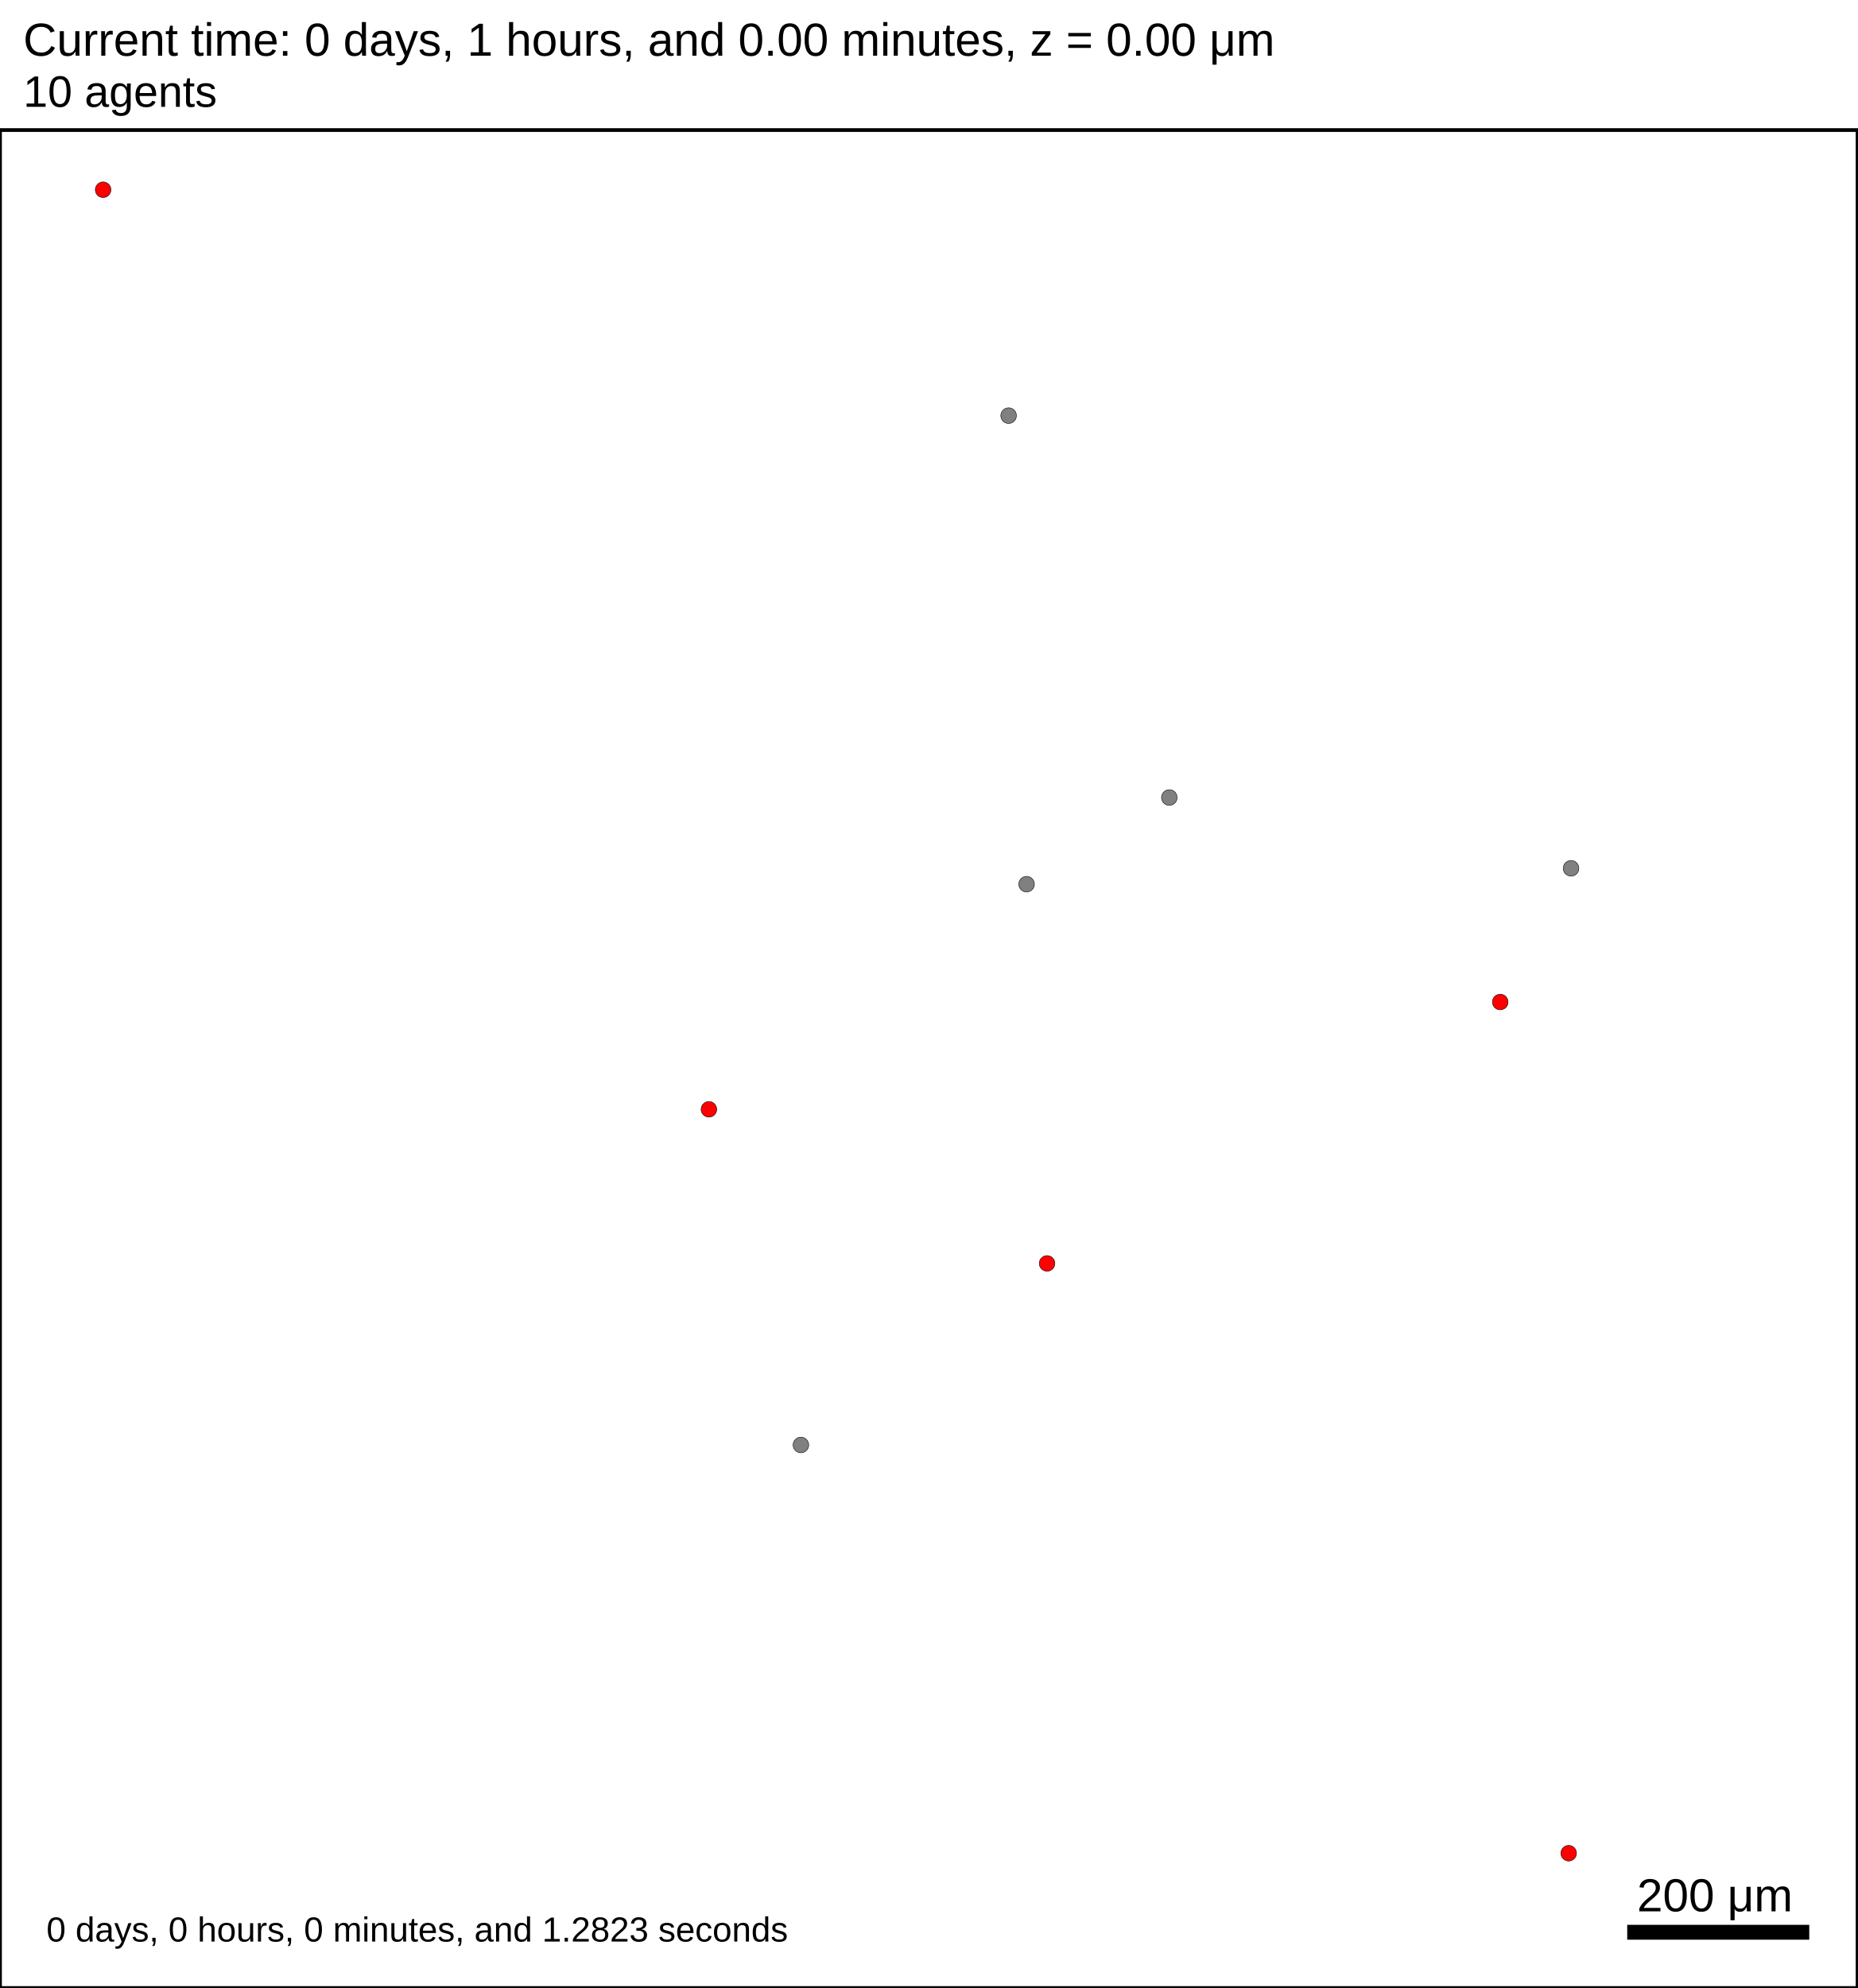
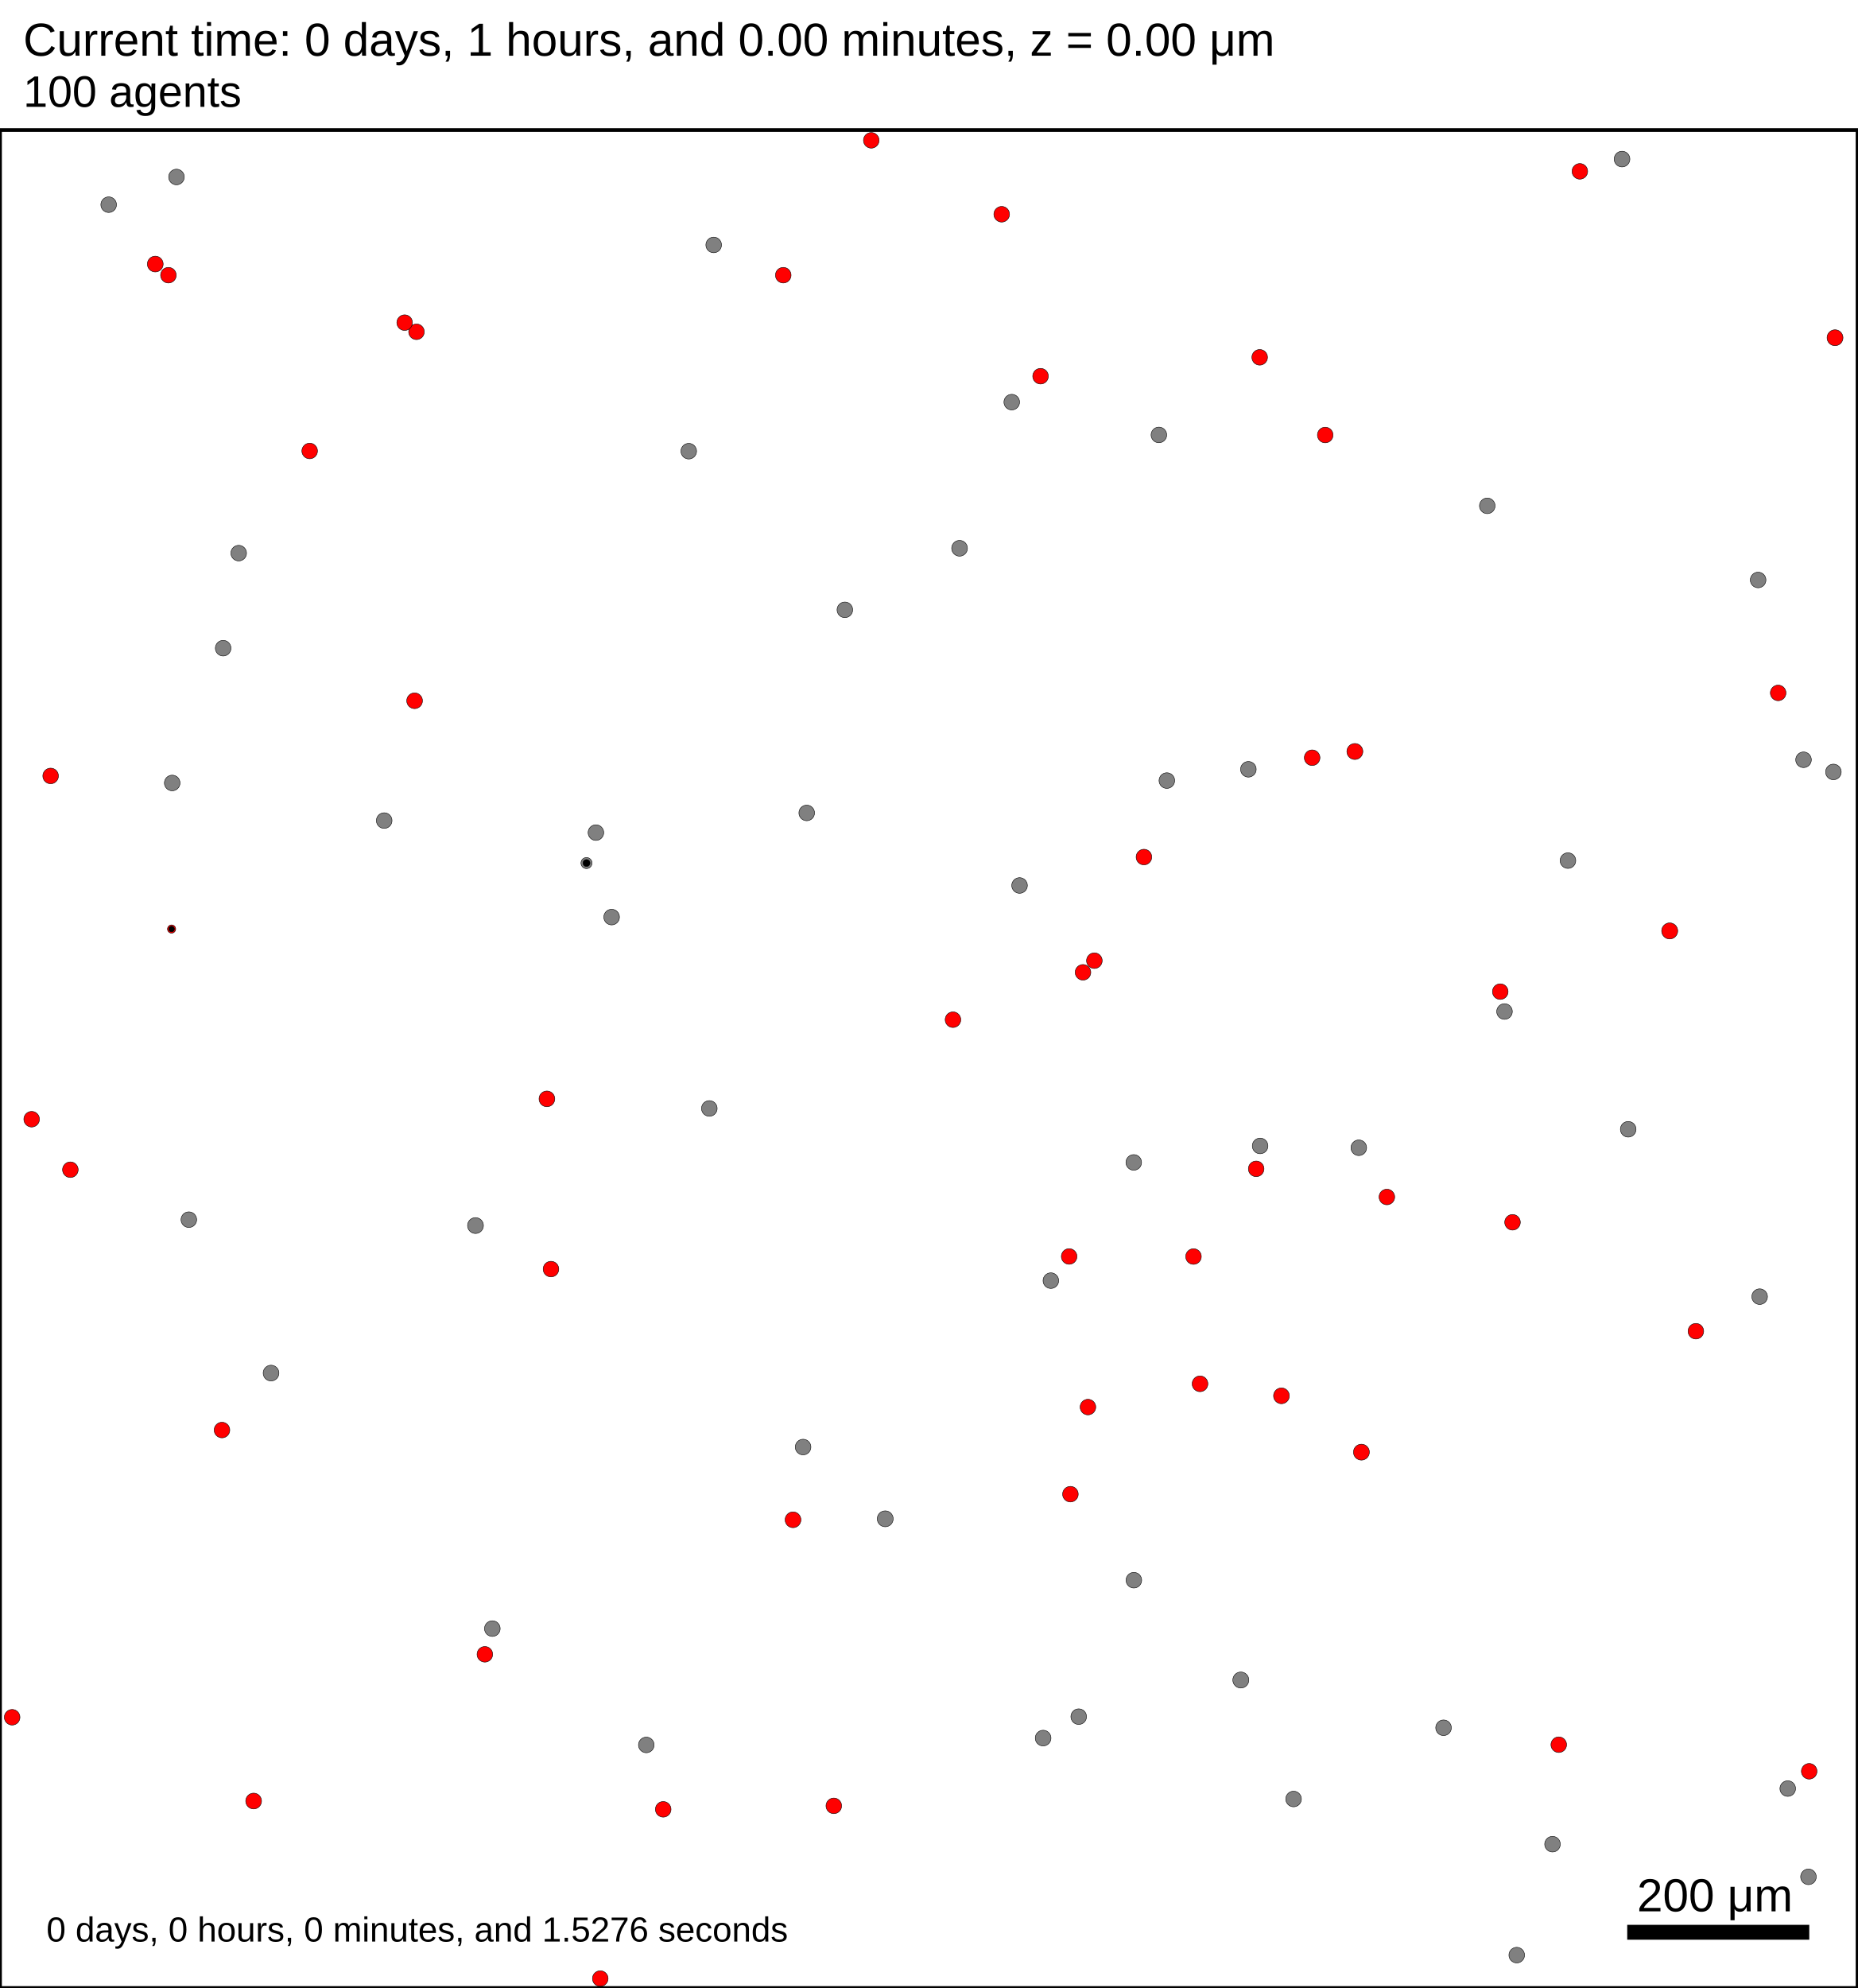
<svg xmlns="http://www.w3.org/2000/svg" version="1.1" width="2000" height="2140" id="svg2">
  <rect x="0" y="0" width="2000" height="2140" stroke-width="4" stroke="white" fill="white" />
  <text x="25" y="60" font-family="Arial" font-size="50" fill="black">
   Current time: 0 days, 1 hours, and 0.00 minutes, z = 0.00 μm
  </text>
  <text x="25" y="115" font-family="Arial" font-size="47.5" fill="black">
-    10 agents
+    100 agents
  </text>
  <g id="tissue" transform="translate(0,2140) scale(1,-1)">
    <g id="ECM">
  </g>
    <g id="cells">
      <g id="cell0">
-         <circle cx="1105.31" cy="1188.22" r="8.413" stroke-width="0.5" stroke="black" fill="grey" />
-         <circle cx="1105.31" cy="1188.22" r="5.052" stroke-width="0.5" stroke="grey" fill="grey" />
+         <circle cx="1097.75" cy="1186.82" r="8.413" stroke-width="0.5" stroke="black" fill="grey" />
+         <circle cx="1097.75" cy="1186.82" r="5.052" stroke-width="0.5" stroke="grey" fill="grey" />
      </g>
      <g id="cell1">
-         <circle cx="1691.52" cy="1205.3" r="8.413" stroke-width="0.5" stroke="black" fill="grey" />
-         <circle cx="1691.52" cy="1205.3" r="5.052" stroke-width="0.5" stroke="grey" fill="grey" />
+         <circle cx="1688.18" cy="1213.6" r="8.413" stroke-width="0.5" stroke="black" fill="grey" />
+         <circle cx="1688.18" cy="1213.6" r="5.052" stroke-width="0.5" stroke="grey" fill="grey" />
      </g>
      <g id="cell2">
-         <circle cx="1085.95" cy="1692.59" r="8.413" stroke-width="0.5" stroke="black" fill="grey" />
-         <circle cx="1085.95" cy="1692.59" r="5.052" stroke-width="0.5" stroke="grey" fill="grey" />
+         <circle cx="1089.34" cy="1707.13" r="8.413" stroke-width="0.5" stroke="black" fill="grey" />
+         <circle cx="1089.34" cy="1707.13" r="5.052" stroke-width="0.5" stroke="grey" fill="grey" />
      </g>
      <g id="cell3">
-         <circle cx="1258.99" cy="1281.51" r="8.413" stroke-width="0.5" stroke="black" fill="grey" />
-         <circle cx="1258.99" cy="1281.51" r="5.052" stroke-width="0.5" stroke="grey" fill="grey" />
+         <circle cx="1256.32" cy="1299.74" r="8.413" stroke-width="0.5" stroke="black" fill="grey" />
+         <circle cx="1256.32" cy="1299.74" r="5.052" stroke-width="0.5" stroke="grey" fill="grey" />
      </g>
      <g id="cell4">
-         <circle cx="862.332" cy="584.553" r="8.413" stroke-width="0.5" stroke="black" fill="grey" />
-         <circle cx="862.332" cy="584.553" r="5.052" stroke-width="0.5" stroke="grey" fill="grey" />
+         <circle cx="864.676" cy="582.308" r="8.413" stroke-width="0.5" stroke="black" fill="grey" />
+         <circle cx="864.676" cy="582.308" r="5.052" stroke-width="0.5" stroke="grey" fill="grey" />
      </g>
      <g id="cell5">
-         <circle cx="111.017" cy="1935.74" r="8.413" stroke-width="0.5" stroke="black" fill="red" />
-         <circle cx="111.017" cy="1935.74" r="5.052" stroke-width="0.5" stroke="red" fill="red" />
+         <circle cx="117.006" cy="1919.66" r="8.413" stroke-width="0.5" stroke="black" fill="grey" />
+         <circle cx="117.006" cy="1919.66" r="5.052" stroke-width="0.5" stroke="grey" fill="grey" />
      </g>
      <g id="cell6">
-         <circle cx="763.269" cy="945.848" r="8.413" stroke-width="0.5" stroke="black" fill="red" />
-         <circle cx="763.269" cy="945.848" r="5.052" stroke-width="0.5" stroke="red" fill="red" />
+         <circle cx="763.734" cy="946.789" r="8.413" stroke-width="0.5" stroke="black" fill="grey" />
+         <circle cx="763.734" cy="946.789" r="5.052" stroke-width="0.5" stroke="grey" fill="grey" />
      </g>
      <g id="cell7">
-         <circle cx="1615.28" cy="1061.37" r="8.413" stroke-width="0.5" stroke="black" fill="red" />
-         <circle cx="1615.28" cy="1061.37" r="5.052" stroke-width="0.5" stroke="red" fill="red" />
+         <circle cx="1619.89" cy="1051.14" r="8.413" stroke-width="0.5" stroke="black" fill="grey" />
+         <circle cx="1619.89" cy="1051.14" r="5.052" stroke-width="0.5" stroke="grey" fill="grey" />
      </g>
      <g id="cell8">
-         <circle cx="1127.36" cy="779.987" r="8.413" stroke-width="0.5" stroke="black" fill="red" />
-         <circle cx="1127.36" cy="779.987" r="5.052" stroke-width="0.5" stroke="red" fill="red" />
+         <circle cx="1131.44" cy="761.436" r="8.413" stroke-width="0.5" stroke="black" fill="grey" />
+         <circle cx="1131.44" cy="761.436" r="5.052" stroke-width="0.5" stroke="grey" fill="grey" />
      </g>
      <g id="cell9">
-         <circle cx="1688.99" cy="145.108" r="8.413" stroke-width="0.5" stroke="black" fill="red" />
-         <circle cx="1688.99" cy="145.108" r="5.052" stroke-width="0.5" stroke="red" fill="red" />
+         <circle cx="1671.55" cy="154.818" r="8.413" stroke-width="0.5" stroke="black" fill="grey" />
+         <circle cx="1671.55" cy="154.818" r="5.052" stroke-width="0.5" stroke="grey" fill="grey" />
+       </g>
+       <g id="cell10">
+         <circle cx="185.411" cy="1297.16" r="8.413" stroke-width="0.5" stroke="black" fill="grey" />
+         <circle cx="185.411" cy="1297.16" r="5.052" stroke-width="0.5" stroke="grey" fill="grey" />
+       </g>
+       <g id="cell11">
+         <circle cx="741.566" cy="1654.32" r="8.413" stroke-width="0.5" stroke="black" fill="grey" />
+         <circle cx="741.566" cy="1654.32" r="5.052" stroke-width="0.5" stroke="grey" fill="grey" />
+       </g>
+       <g id="cell12">
+         <circle cx="1554.24" cy="280.128" r="8.413" stroke-width="0.5" stroke="black" fill="grey" />
+         <circle cx="1554.24" cy="280.128" r="5.052" stroke-width="0.5" stroke="grey" fill="grey" />
+       </g>
+       <g id="cell13">
+         <circle cx="1746.41" cy="1968.76" r="8.456" stroke-width="0.5" stroke="black" fill="grey" />
+         <circle cx="1746.41" cy="1968.76" r="5.083" stroke-width="0.5" stroke="grey" fill="grey" />
+       </g>
+       <g id="cell14">
+         <circle cx="1601.32" cy="1595.49" r="8.413" stroke-width="0.5" stroke="black" fill="grey" />
+         <circle cx="1601.32" cy="1595.49" r="5.052" stroke-width="0.5" stroke="grey" fill="grey" />
+       </g>
+       <g id="cell15">
+         <circle cx="1033.14" cy="1549.81" r="8.483" stroke-width="0.5" stroke="black" fill="grey" />
+         <circle cx="1033.14" cy="1549.81" r="5.103" stroke-width="0.5" stroke="grey" fill="grey" />
+       </g>
+       <g id="cell16">
+         <circle cx="240.272" cy="1442.26" r="8.413" stroke-width="0.5" stroke="black" fill="grey" />
+         <circle cx="240.272" cy="1442.26" r="5.052" stroke-width="0.5" stroke="grey" fill="grey" />
+       </g>
+       <g id="cell17">
+         <circle cx="1161.43" cy="292.098" r="8.413" stroke-width="0.5" stroke="black" fill="grey" />
+         <circle cx="1161.43" cy="292.098" r="5.052" stroke-width="0.5" stroke="grey" fill="grey" />
+       </g>
+       <g id="cell18">
+         <circle cx="1892.94" cy="1515.68" r="8.413" stroke-width="0.5" stroke="black" fill="grey" />
+         <circle cx="1892.94" cy="1515.68" r="5.052" stroke-width="0.5" stroke="grey" fill="grey" />
+       </g>
+       <g id="cell19">
+         <circle cx="203.327" cy="827.074" r="8.413" stroke-width="0.5" stroke="black" fill="grey" />
+         <circle cx="203.327" cy="827.074" r="5.052" stroke-width="0.5" stroke="grey" fill="grey" />
+       </g>
+       <g id="cell20">
+         <circle cx="530.097" cy="386.874" r="8.432" stroke-width="0.5" stroke="black" fill="grey" />
+         <circle cx="530.097" cy="386.874" r="5.066" stroke-width="0.5" stroke="grey" fill="grey" />
+       </g>
+       <g id="cell21">
+         <circle cx="1462.99" cy="904.481" r="8.413" stroke-width="0.5" stroke="black" fill="grey" />
+         <circle cx="1462.99" cy="904.481" r="5.052" stroke-width="0.5" stroke="grey" fill="grey" />
+       </g>
+       <g id="cell22">
+         <circle cx="1123.12" cy="269.015" r="8.456" stroke-width="0.5" stroke="black" fill="grey" />
+         <circle cx="1123.12" cy="269.015" r="5.083" stroke-width="0.5" stroke="grey" fill="grey" />
+       </g>
+       <g id="cell23">
+         <circle cx="641.612" cy="1243.73" r="8.413" stroke-width="0.5" stroke="black" fill="grey" />
+         <circle cx="641.612" cy="1243.73" r="5.052" stroke-width="0.5" stroke="grey" fill="grey" />
+       </g>
+       <g id="cell24">
+         <circle cx="1220.81" cy="438.995" r="8.413" stroke-width="0.5" stroke="black" fill="grey" />
+         <circle cx="1220.81" cy="438.995" r="5.052" stroke-width="0.5" stroke="grey" fill="grey" />
+       </g>
+       <g id="cell25">
+         <circle cx="768.42" cy="1876.32" r="8.413" stroke-width="0.5" stroke="black" fill="grey" />
+         <circle cx="768.42" cy="1876.32" r="5.052" stroke-width="0.5" stroke="grey" fill="grey" />
+       </g>
+       <g id="cell26">
+         <circle cx="1356.75" cy="906.457" r="8.413" stroke-width="0.5" stroke="black" fill="grey" />
+         <circle cx="1356.75" cy="906.457" r="5.052" stroke-width="0.5" stroke="grey" fill="grey" />
+       </g>
+       <g id="cell27">
+         <circle cx="1220.68" cy="888.702" r="8.413" stroke-width="0.5" stroke="black" fill="grey" />
+         <circle cx="1220.68" cy="888.702" r="5.052" stroke-width="0.5" stroke="grey" fill="grey" />
+       </g>
+       <g id="cell28">
+         <circle cx="1392.77" cy="203.451" r="8.413" stroke-width="0.5" stroke="black" fill="grey" />
+         <circle cx="1392.77" cy="203.451" r="5.052" stroke-width="0.5" stroke="grey" fill="grey" />
+       </g>
+       <g id="cell29">
+         <circle cx="1941.83" cy="1322.13" r="8.413" stroke-width="0.5" stroke="black" fill="grey" />
+         <circle cx="1941.83" cy="1322.13" r="5.052" stroke-width="0.5" stroke="grey" fill="grey" />
+       </g>
+       <g id="cell30">
+         <circle cx="1335.97" cy="331.528" r="8.614" stroke-width="0.5" stroke="black" fill="grey" />
+         <circle cx="1335.97" cy="331.528" r="5.201" stroke-width="0.5" stroke="grey" fill="grey" />
+       </g>
+       <g id="cell31">
+         <circle cx="695.853" cy="261.641" r="8.413" stroke-width="0.5" stroke="black" fill="grey" />
+         <circle cx="695.853" cy="261.641" r="5.052" stroke-width="0.5" stroke="grey" fill="grey" />
+       </g>
+       <g id="cell32">
+         <circle cx="631.476" cy="1210.96" r="5.96" stroke-width="0.5" stroke="black" fill="grey" />
+         <circle cx="631.476" cy="1210.96" r="3.77" stroke-width="0.5" stroke="black" fill="black" />
+       </g>
+       <g id="cell33">
+         <circle cx="658.539" cy="1152.79" r="8.432" stroke-width="0.5" stroke="black" fill="grey" />
+         <circle cx="658.539" cy="1152.79" r="5.066" stroke-width="0.5" stroke="grey" fill="grey" />
+       </g>
+       <g id="cell34">
+         <circle cx="868.583" cy="1264.91" r="8.413" stroke-width="0.5" stroke="black" fill="grey" />
+         <circle cx="868.583" cy="1264.91" r="5.052" stroke-width="0.5" stroke="grey" fill="grey" />
+       </g>
+       <g id="cell35">
+         <circle cx="1924.83" cy="214.679" r="8.413" stroke-width="0.5" stroke="black" fill="grey" />
+         <circle cx="1924.83" cy="214.679" r="5.052" stroke-width="0.5" stroke="grey" fill="grey" />
+       </g>
+       <g id="cell36">
+         <circle cx="413.666" cy="1256.67" r="8.413" stroke-width="0.5" stroke="black" fill="grey" />
+         <circle cx="413.666" cy="1256.67" r="5.052" stroke-width="0.5" stroke="grey" fill="grey" />
+       </g>
+       <g id="cell37">
+         <circle cx="1974" cy="1309.04" r="8.413" stroke-width="0.5" stroke="black" fill="grey" />
+         <circle cx="1974" cy="1309.04" r="5.052" stroke-width="0.5" stroke="grey" fill="grey" />
+       </g>
+       <g id="cell38">
+         <circle cx="511.96" cy="820.74" r="8.545" stroke-width="0.5" stroke="black" fill="grey" />
+         <circle cx="511.96" cy="820.74" r="5.149" stroke-width="0.5" stroke="grey" fill="grey" />
+       </g>
+       <g id="cell39">
+         <circle cx="953.105" cy="505.064" r="8.579" stroke-width="0.5" stroke="black" fill="grey" />
+         <circle cx="953.105" cy="505.064" r="5.175" stroke-width="0.5" stroke="grey" fill="grey" />
+       </g>
+       <g id="cell40">
+         <circle cx="291.828" cy="661.933" r="8.483" stroke-width="0.5" stroke="black" fill="grey" />
+         <circle cx="291.828" cy="661.933" r="5.103" stroke-width="0.5" stroke="grey" fill="grey" />
+       </g>
+       <g id="cell41">
+         <circle cx="1344.11" cy="1311.88" r="8.413" stroke-width="0.5" stroke="black" fill="grey" />
+         <circle cx="1344.11" cy="1311.88" r="5.052" stroke-width="0.5" stroke="grey" fill="grey" />
+       </g>
+       <g id="cell42">
+         <circle cx="257.006" cy="1544.58" r="8.413" stroke-width="0.5" stroke="black" fill="grey" />
+         <circle cx="257.006" cy="1544.58" r="5.052" stroke-width="0.5" stroke="grey" fill="grey" />
+       </g>
+       <g id="cell43">
+         <circle cx="1894.59" cy="744.2" r="8.413" stroke-width="0.5" stroke="black" fill="grey" />
+         <circle cx="1894.59" cy="744.2" r="5.052" stroke-width="0.5" stroke="grey" fill="grey" />
+       </g>
+       <g id="cell44">
+         <circle cx="1633.04" cy="35.401" r="8.413" stroke-width="0.5" stroke="black" fill="grey" />
+         <circle cx="1633.04" cy="35.401" r="5.052" stroke-width="0.5" stroke="grey" fill="grey" />
+       </g>
+       <g id="cell45">
+         <circle cx="1247.75" cy="1671.82" r="8.413" stroke-width="0.5" stroke="black" fill="grey" />
+         <circle cx="1247.75" cy="1671.82" r="5.052" stroke-width="0.5" stroke="grey" fill="grey" />
+       </g>
+       <g id="cell46">
+         <circle cx="190.02" cy="1949.47" r="8.413" stroke-width="0.5" stroke="black" fill="grey" />
+         <circle cx="190.02" cy="1949.47" r="5.052" stroke-width="0.5" stroke="grey" fill="grey" />
+       </g>
+       <g id="cell47">
+         <circle cx="1753.06" cy="924.378" r="8.413" stroke-width="0.5" stroke="black" fill="grey" />
+         <circle cx="1753.06" cy="924.378" r="5.052" stroke-width="0.5" stroke="grey" fill="grey" />
+       </g>
+       <g id="cell48">
+         <circle cx="1947.13" cy="119.665" r="8.413" stroke-width="0.5" stroke="black" fill="grey" />
+         <circle cx="1947.13" cy="119.665" r="5.052" stroke-width="0.5" stroke="grey" fill="grey" />
+       </g>
+       <g id="cell49">
+         <circle cx="909.65" cy="1483.55" r="8.413" stroke-width="0.5" stroke="black" fill="grey" />
+         <circle cx="909.65" cy="1483.55" r="5.052" stroke-width="0.5" stroke="grey" fill="grey" />
+       </g>
+       <g id="cell50">
+         <circle cx="75.759" cy="880.842" r="8.413" stroke-width="0.5" stroke="black" fill="red" />
+         <circle cx="75.759" cy="880.842" r="5.052" stroke-width="0.5" stroke="red" fill="red" />
+       </g>
+       <g id="cell51">
+         <circle cx="1947.93" cy="233.279" r="8.413" stroke-width="0.5" stroke="black" fill="red" />
+         <circle cx="1947.93" cy="233.279" r="5.052" stroke-width="0.5" stroke="red" fill="red" />
+       </g>
+       <g id="cell52">
+         <circle cx="588.847" cy="957.122" r="8.483" stroke-width="0.5" stroke="black" fill="red" />
+         <circle cx="588.847" cy="957.122" r="5.103" stroke-width="0.5" stroke="red" fill="red" />
+       </g>
+       <g id="cell53">
+         <circle cx="1379.71" cy="637.453" r="8.513" stroke-width="0.5" stroke="black" fill="red" />
+         <circle cx="1379.71" cy="637.453" r="5.126" stroke-width="0.5" stroke="red" fill="red" />
+       </g>
+       <g id="cell54">
+         <circle cx="843.324" cy="1843.78" r="8.413" stroke-width="0.5" stroke="black" fill="red" />
+         <circle cx="843.324" cy="1843.78" r="5.052" stroke-width="0.5" stroke="red" fill="red" />
+       </g>
+       <g id="cell55">
+         <circle cx="446.393" cy="1385.66" r="8.483" stroke-width="0.5" stroke="black" fill="red" />
+         <circle cx="446.393" cy="1385.66" r="5.103" stroke-width="0.5" stroke="red" fill="red" />
+       </g>
+       <g id="cell56">
+         <circle cx="1120.34" cy="1735.05" r="8.413" stroke-width="0.5" stroke="black" fill="red" />
+         <circle cx="1120.34" cy="1735.05" r="5.052" stroke-width="0.5" stroke="red" fill="red" />
+       </g>
+       <g id="cell57">
+         <circle cx="1026.05" cy="1042.35" r="8.413" stroke-width="0.5" stroke="black" fill="red" />
+         <circle cx="1026.05" cy="1042.35" r="5.052" stroke-width="0.5" stroke="red" fill="red" />
+       </g>
+       <g id="cell58">
+         <circle cx="181.333" cy="1843.77" r="8.413" stroke-width="0.5" stroke="black" fill="red" />
+         <circle cx="181.333" cy="1843.77" r="5.052" stroke-width="0.5" stroke="red" fill="red" />
+       </g>
+       <g id="cell59">
+         <circle cx="167.176" cy="1855.76" r="8.513" stroke-width="0.5" stroke="black" fill="red" />
+         <circle cx="167.176" cy="1855.76" r="5.126" stroke-width="0.5" stroke="red" fill="red" />
+       </g>
+       <g id="cell60">
+         <circle cx="646.3" cy="10.147" r="8.413" stroke-width="0.5" stroke="black" fill="red" />
+         <circle cx="646.3" cy="10.147" r="5.052" stroke-width="0.5" stroke="red" fill="red" />
+       </g>
+       <g id="cell61">
+         <circle cx="1678.29" cy="261.891" r="8.413" stroke-width="0.5" stroke="black" fill="red" />
+         <circle cx="1678.29" cy="261.891" r="5.052" stroke-width="0.5" stroke="red" fill="red" />
+       </g>
+       <g id="cell62">
+         <circle cx="1426.85" cy="1671.73" r="8.413" stroke-width="0.5" stroke="black" fill="red" />
+         <circle cx="1426.85" cy="1671.73" r="5.052" stroke-width="0.5" stroke="red" fill="red" />
+       </g>
+       <g id="cell63">
+         <circle cx="522.04" cy="359.209" r="8.413" stroke-width="0.5" stroke="black" fill="red" />
+         <circle cx="522.04" cy="359.209" r="5.052" stroke-width="0.5" stroke="red" fill="red" />
+       </g>
+       <g id="cell64">
+         <circle cx="1166.04" cy="1093.33" r="8.413" stroke-width="0.5" stroke="black" fill="red" />
+         <circle cx="1166.04" cy="1093.33" r="5.052" stroke-width="0.5" stroke="red" fill="red" />
+       </g>
+       <g id="cell65">
+         <circle cx="333.426" cy="1654.55" r="8.413" stroke-width="0.5" stroke="black" fill="red" />
+         <circle cx="333.426" cy="1654.55" r="5.052" stroke-width="0.5" stroke="red" fill="red" />
+       </g>
+       <g id="cell66">
+         <circle cx="13.082" cy="291.437" r="8.413" stroke-width="0.5" stroke="black" fill="red" />
+         <circle cx="13.082" cy="291.437" r="5.052" stroke-width="0.5" stroke="red" fill="red" />
+       </g>
+       <g id="cell67">
+         <circle cx="1152.5" cy="531.593" r="8.413" stroke-width="0.5" stroke="black" fill="red" />
+         <circle cx="1152.5" cy="531.593" r="5.052" stroke-width="0.5" stroke="red" fill="red" />
+       </g>
+       <g id="cell68">
+         <circle cx="1465.82" cy="576.828" r="8.579" stroke-width="0.5" stroke="black" fill="red" />
+         <circle cx="1465.82" cy="576.828" r="5.175" stroke-width="0.5" stroke="red" fill="red" />
+       </g>
+       <g id="cell69">
+         <circle cx="853.833" cy="504.013" r="8.513" stroke-width="0.5" stroke="black" fill="red" />
+         <circle cx="853.833" cy="504.013" r="5.126" stroke-width="0.5" stroke="red" fill="red" />
+       </g>
+       <g id="cell70">
+         <circle cx="1151.13" cy="787.462" r="8.413" stroke-width="0.5" stroke="black" fill="red" />
+         <circle cx="1151.13" cy="787.462" r="5.052" stroke-width="0.5" stroke="red" fill="red" />
+       </g>
+       <g id="cell71">
+         <circle cx="1797.73" cy="1137.9" r="8.651" stroke-width="0.5" stroke="black" fill="red" />
+         <circle cx="1797.73" cy="1137.9" r="5.227" stroke-width="0.5" stroke="red" fill="red" />
+       </g>
+       <g id="cell72">
+         <circle cx="448.418" cy="1782.84" r="8.413" stroke-width="0.5" stroke="black" fill="red" />
+         <circle cx="448.418" cy="1782.84" r="5.052" stroke-width="0.5" stroke="red" fill="red" />
+       </g>
+       <g id="cell73">
+         <circle cx="1352.51" cy="881.792" r="8.413" stroke-width="0.5" stroke="black" fill="red" />
+         <circle cx="1352.51" cy="881.792" r="5.052" stroke-width="0.5" stroke="red" fill="red" />
+       </g>
+       <g id="cell74">
+         <circle cx="1701" cy="1955.55" r="8.413" stroke-width="0.5" stroke="black" fill="red" />
+         <circle cx="1701" cy="1955.55" r="5.052" stroke-width="0.5" stroke="red" fill="red" />
+       </g>
+       <g id="cell75">
+         <circle cx="239.005" cy="600.614" r="8.413" stroke-width="0.5" stroke="black" fill="red" />
+         <circle cx="239.005" cy="600.614" r="5.052" stroke-width="0.5" stroke="red" fill="red" />
+       </g>
+       <g id="cell76">
+         <circle cx="1628.51" cy="824.261" r="8.413" stroke-width="0.5" stroke="black" fill="red" />
+         <circle cx="1628.51" cy="824.261" r="5.052" stroke-width="0.5" stroke="red" fill="red" />
+       </g>
+       <g id="cell77">
+         <circle cx="1356.29" cy="1755.37" r="8.413" stroke-width="0.5" stroke="black" fill="red" />
+         <circle cx="1356.29" cy="1755.37" r="5.052" stroke-width="0.5" stroke="red" fill="red" />
+       </g>
+       <g id="cell78">
+         <circle cx="1171.38" cy="625.338" r="8.413" stroke-width="0.5" stroke="black" fill="red" />
+         <circle cx="1171.38" cy="625.338" r="5.052" stroke-width="0.5" stroke="red" fill="red" />
+       </g>
+       <g id="cell79">
+         <circle cx="1914.52" cy="1394.11" r="8.413" stroke-width="0.5" stroke="black" fill="red" />
+         <circle cx="1914.52" cy="1394.11" r="5.052" stroke-width="0.5" stroke="red" fill="red" />
+       </g>
+       <g id="cell80">
+         <circle cx="1458.76" cy="1331.05" r="8.614" stroke-width="0.5" stroke="black" fill="red" />
+         <circle cx="1458.76" cy="1331.05" r="5.201" stroke-width="0.5" stroke="red" fill="red" />
+       </g>
+       <g id="cell81">
+         <circle cx="1078.51" cy="1909.36" r="8.432" stroke-width="0.5" stroke="black" fill="red" />
+         <circle cx="1078.51" cy="1909.36" r="5.066" stroke-width="0.5" stroke="red" fill="red" />
+       </g>
+       <g id="cell82">
+         <circle cx="1285.03" cy="787.391" r="8.413" stroke-width="0.5" stroke="black" fill="red" />
+         <circle cx="1285.03" cy="787.391" r="5.052" stroke-width="0.5" stroke="red" fill="red" />
+       </g>
+       <g id="cell83">
+         <circle cx="1231.66" cy="1217.42" r="8.413" stroke-width="0.5" stroke="black" fill="red" />
+         <circle cx="1231.66" cy="1217.42" r="5.052" stroke-width="0.5" stroke="red" fill="red" />
+       </g>
+       <g id="cell84">
+         <circle cx="34.085" cy="935.211" r="8.413" stroke-width="0.5" stroke="black" fill="red" />
+         <circle cx="34.085" cy="935.211" r="5.052" stroke-width="0.5" stroke="red" fill="red" />
+       </g>
+       <g id="cell85">
+         <circle cx="1412.77" cy="1324.34" r="8.413" stroke-width="0.5" stroke="black" fill="red" />
+         <circle cx="1412.77" cy="1324.34" r="5.052" stroke-width="0.5" stroke="red" fill="red" />
+       </g>
+       <g id="cell86">
+         <circle cx="593.226" cy="773.872" r="8.413" stroke-width="0.5" stroke="black" fill="red" />
+         <circle cx="593.226" cy="773.872" r="5.052" stroke-width="0.5" stroke="red" fill="red" />
+       </g>
+       <g id="cell87">
+         <circle cx="1493.23" cy="851.496" r="8.413" stroke-width="0.5" stroke="black" fill="red" />
+         <circle cx="1493.23" cy="851.496" r="5.052" stroke-width="0.5" stroke="red" fill="red" />
+       </g>
+       <g id="cell88">
+         <circle cx="273.082" cy="201.268" r="8.513" stroke-width="0.5" stroke="black" fill="red" />
+         <circle cx="273.082" cy="201.268" r="5.126" stroke-width="0.5" stroke="red" fill="red" />
+       </g>
+       <g id="cell89">
+         <circle cx="184.748" cy="1139.93" r="4.424" stroke-width="0.5" stroke="black" fill="red" />
+         <circle cx="184.748" cy="1139.93" r="3.078" stroke-width="0.5" stroke="black" fill="black" />
+       </g>
+       <g id="cell90">
+         <circle cx="1178.29" cy="1105.88" r="8.432" stroke-width="0.5" stroke="black" fill="red" />
+         <circle cx="1178.29" cy="1105.88" r="5.066" stroke-width="0.5" stroke="red" fill="red" />
+       </g>
+       <g id="cell91">
+         <circle cx="54.518" cy="1304.73" r="8.413" stroke-width="0.5" stroke="black" fill="red" />
+         <circle cx="54.518" cy="1304.73" r="5.052" stroke-width="0.5" stroke="red" fill="red" />
+       </g>
+       <g id="cell92">
+         <circle cx="1292.04" cy="650.381" r="8.483" stroke-width="0.5" stroke="black" fill="red" />
+         <circle cx="1292.04" cy="650.381" r="5.103" stroke-width="0.5" stroke="red" fill="red" />
+       </g>
+       <g id="cell93">
+         <circle cx="435.679" cy="1792.7" r="8.413" stroke-width="0.5" stroke="black" fill="red" />
+         <circle cx="435.679" cy="1792.7" r="5.052" stroke-width="0.5" stroke="red" fill="red" />
+       </g>
+       <g id="cell94">
+         <circle cx="714.071" cy="192.339" r="8.413" stroke-width="0.5" stroke="black" fill="red" />
+         <circle cx="714.071" cy="192.339" r="5.052" stroke-width="0.5" stroke="red" fill="red" />
+       </g>
+       <g id="cell95">
+         <circle cx="1975.74" cy="1776.44" r="8.579" stroke-width="0.5" stroke="black" fill="red" />
+         <circle cx="1975.74" cy="1776.44" r="5.175" stroke-width="0.5" stroke="red" fill="red" />
+       </g>
+       <g id="cell96">
+         <circle cx="1615.31" cy="1072.55" r="8.413" stroke-width="0.5" stroke="black" fill="red" />
+         <circle cx="1615.31" cy="1072.55" r="5.052" stroke-width="0.5" stroke="red" fill="red" />
+       </g>
+       <g id="cell97">
+         <circle cx="897.745" cy="196.068" r="8.413" stroke-width="0.5" stroke="black" fill="red" />
+         <circle cx="897.745" cy="196.068" r="5.052" stroke-width="0.5" stroke="red" fill="red" />
+       </g>
+       <g id="cell98">
+         <circle cx="1825.91" cy="707.009" r="8.413" stroke-width="0.5" stroke="black" fill="red" />
+         <circle cx="1825.91" cy="707.009" r="5.052" stroke-width="0.5" stroke="red" fill="red" />
+       </g>
+       <g id="cell99">
+         <circle cx="938.082" cy="1988.93" r="8.413" stroke-width="0.5" stroke="black" fill="red" />
+         <circle cx="938.082" cy="1988.93" r="5.052" stroke-width="0.5" stroke="red" fill="red" />
      </g>
    </g>
  </g>
  <rect x="1750" y="2070" width="200" height="20" stroke-width="4" stroke="rgb(255,255,255)" fill="rgb(0,0,0)" />
  <text x="1762.5" y="2057.5" font-family="Arial" font-size="50" fill="black">
   200 μm
  </text>
  <text x="50" y="2090" font-family="Arial" font-size="37.5" fill="black">
-    0 days, 0 hours, 0 minutes, and 1.2823 seconds
+    0 days, 0 hours, 0 minutes, and 1.5276 seconds
  </text>
  <rect x="0" y="140" width="2000" height="2000" stroke-width="4" stroke="rgb(0,0,0)" fill="none" />
</svg>
